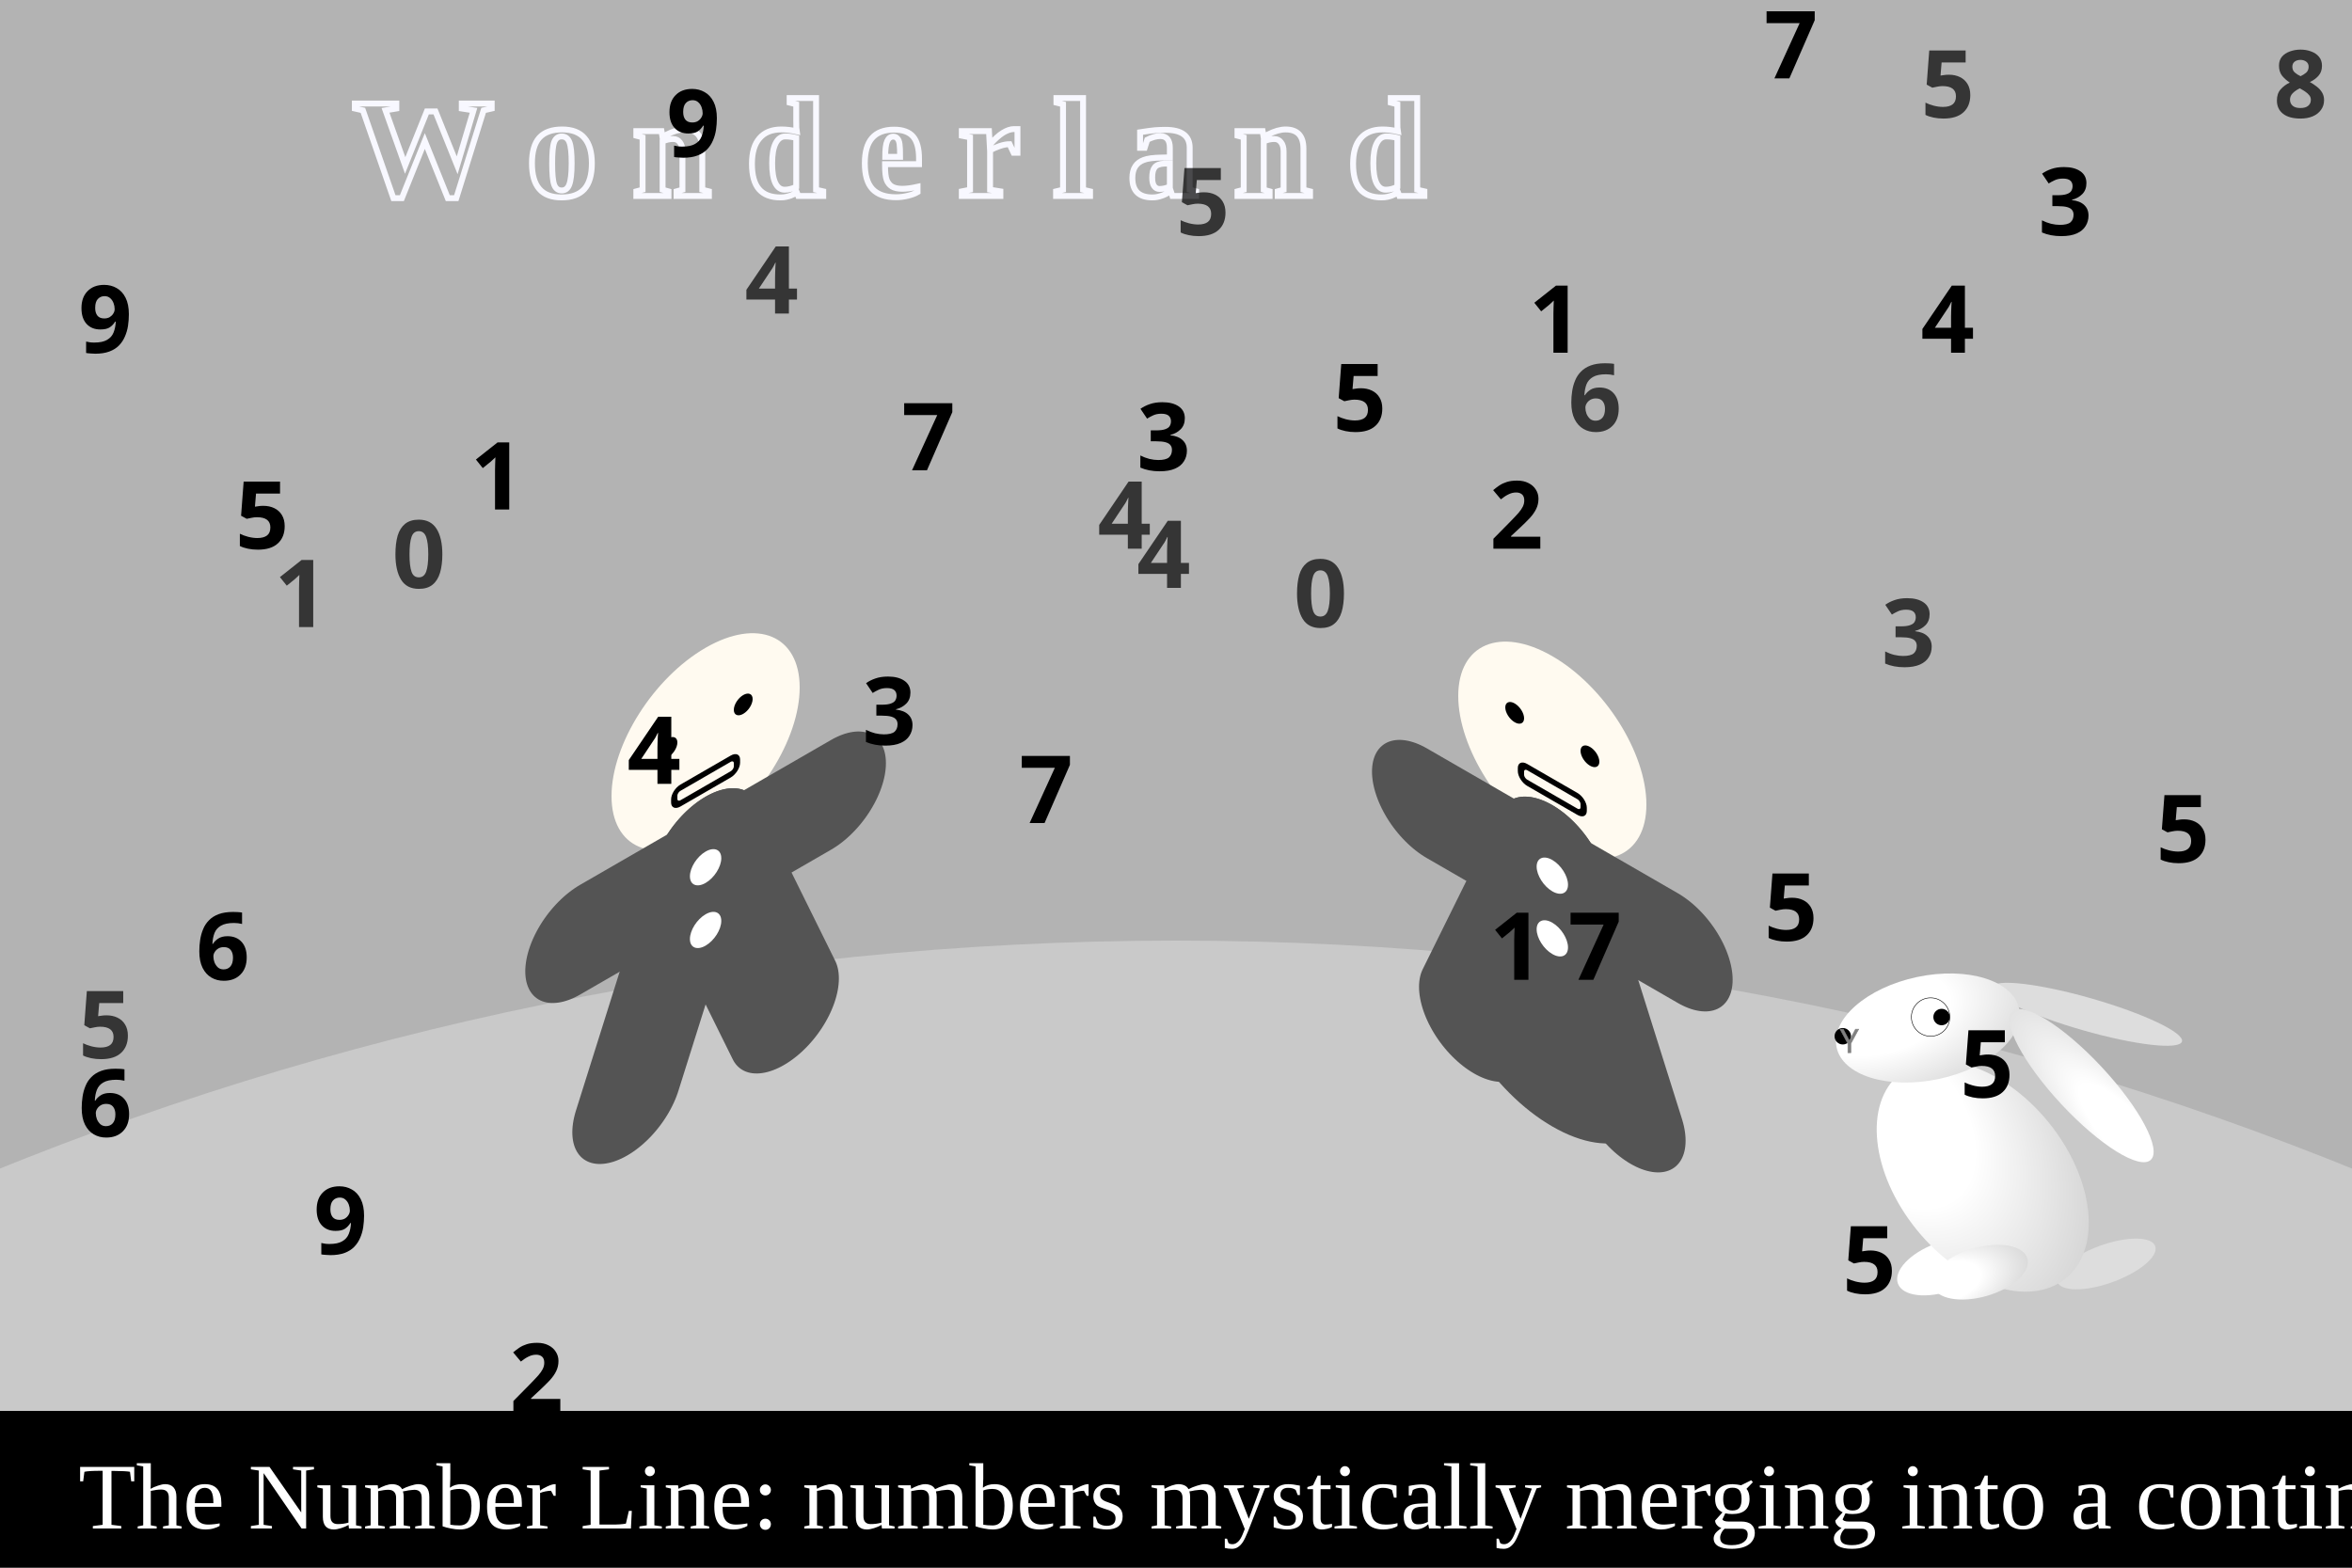
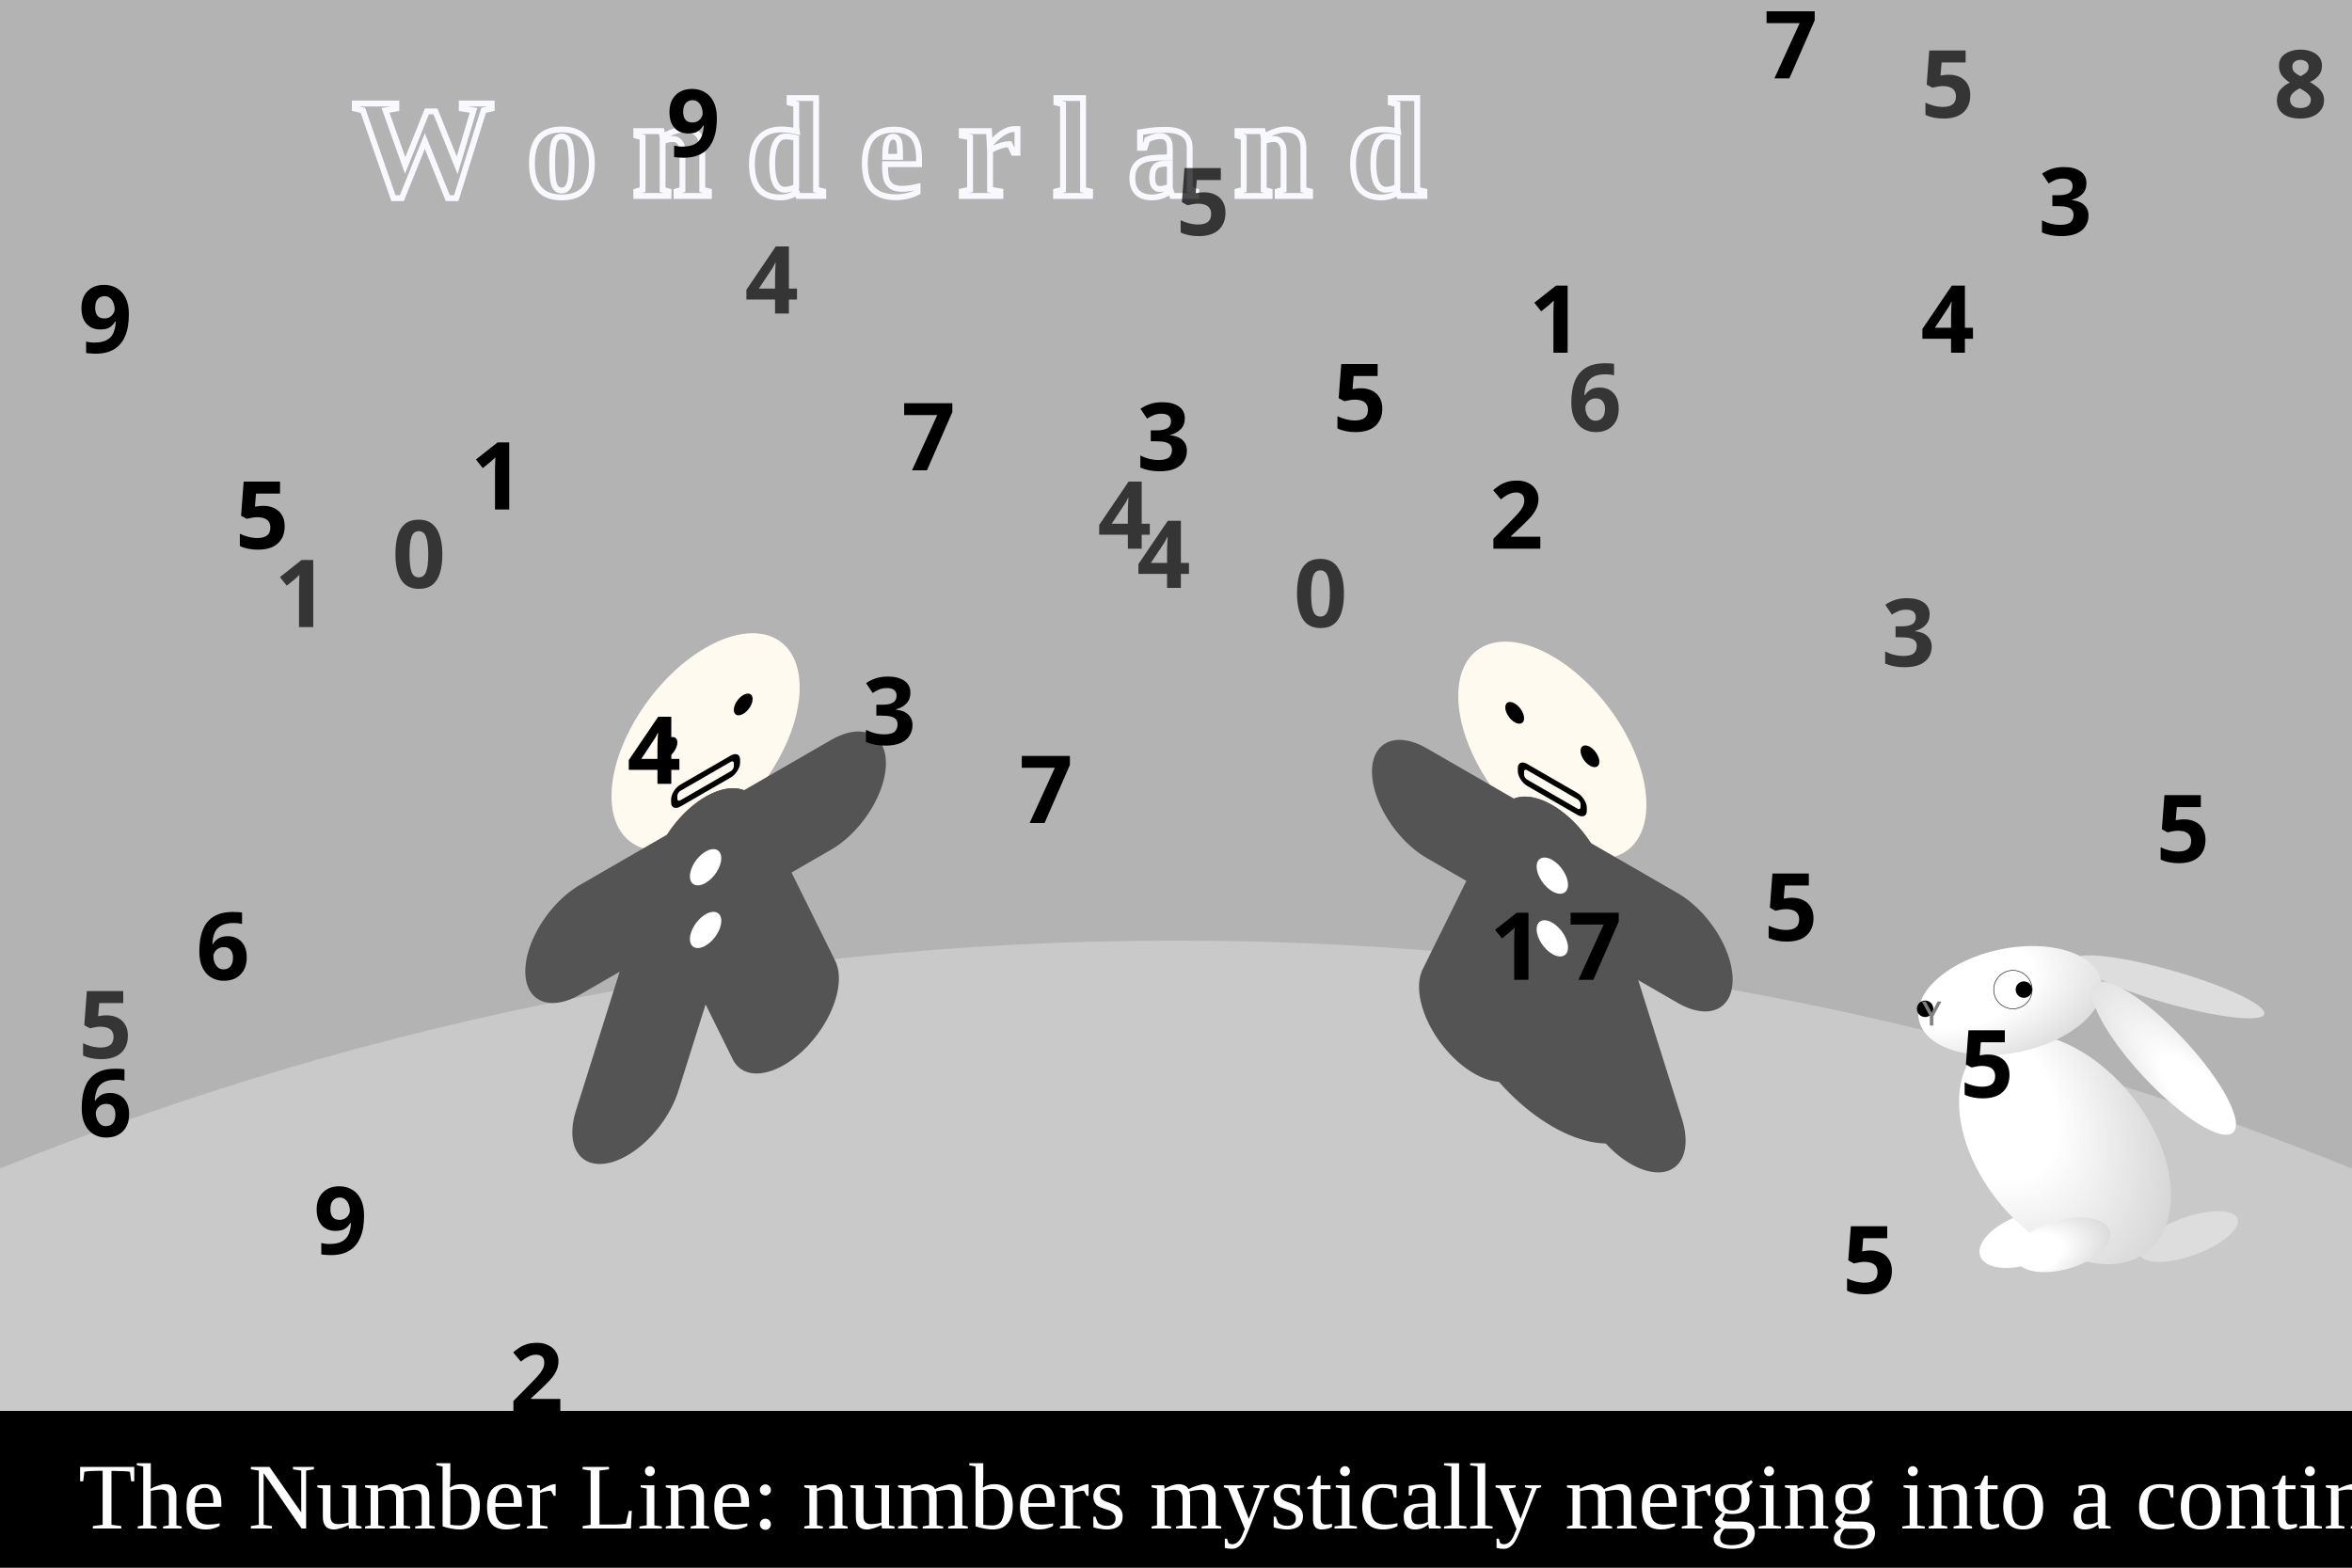
<svg xmlns="http://www.w3.org/2000/svg" width="300" height="200" viewBox="-150 -100 300 200">
  <style>
    #n0,
    #n1,
    #n2,
    #n3,
    #n4,
    #n5,
    #n6,
    #n7,
    #n8,
    #n9 {
      font-family: sans-serif;
      font-size: 12px;
      font-weight: bold;
      fill: black;
    }

    #wonder {
      font-family: sans-serif font-size: 20px;
      font-weight: bold;
      fill: transparent;
      stroke: ghostwhite;
      stroke-width: 0.5;
    }

    .numbr {
      animation-name: pouring;
      animation-duration: inherit;
      animation-iteration-count: infinite;
      animation-timing-function: linear;
    }

    .numbr.transp {
      opacity: 0.7;
    }

    .numbr.slow {
      animation-duration: 5s;
    }

    .numbr.fast {
      animation-duration: 3s;
    }

    .scroll {
      animation-name: scrolling;
      animation-duration: 5s;
      animation-iteration-count: infinite;
      animation-timing-function: linear;
      animation-direction: reverse;
    }

    .rabbit-stroke {
      stroke: none;
    }

    @keyframes pouring {
      from {
        transform: translateY(-150px);
      }

      to {
        transform: translateY(200px);
      }
    }

    @keyframes scrolling {
      from {
        transform: translate(-350px, 0px);
      }

      to {
        transform: translate(300px, 0px);
      }
    }
  </style>
  <defs>
    <radialGradient id="shadeBody" cx="10%" cy="70%" r="100%">
      <stop offset="0%" stop-color="white" />
      <stop offset="40%" stop-color="white" />
      <stop offset="100%" stop-color="lightgray" />
    </radialGradient>
    <radialGradient id="shadeHead" cx="75%" cy="75%" r="100%">
      <stop offset="0%" stop-color="white" />
      <stop offset="40%" stop-color="white" />
      <stop offset="100%" stop-color="lightgray" />
    </radialGradient>
    <radialGradient id="shadeEar-l" cx="50%" cy="10%" r="100%">
      <stop offset="0%" stop-color="white" />
      <stop offset="40%" stop-color="white" />
      <stop offset="100%" stop-color="#dddddd" />
    </radialGradient>
    <radialGradient id="shadePaw-l" cx="50%" cy="90%" r="100%">
      <stop offset="0%" stop-color="white" />
      <stop offset="40%" stop-color="white" />
      <stop offset="100%" stop-color="lightgray" />
    </radialGradient>
    <g id="mannikin">
      <circle cx="0" cy="-50" r="30" fill="floralwhite" />
      <circle cx="-12" cy="-55" r="3" fill="black" />
      <circle cx="12" cy="-55" r="3" fill="black" />
      <rect x="-10" y="-40" width="20" height="5" rx="2" fill="none" stroke="black" stroke-width="2px" />
      <line x1="-40" y1="-10" x2="40" y2="-10" stroke="#545454" stroke-width="35px" stroke-linecap="round" />
      <line x1="-25" y1="50" x2="0" y2="-15" stroke="#545454" stroke-width="35px" stroke-linecap="round" />
      <line x1="25" y1="50" x2="0" y2="-15" stroke="#545454" stroke-width="35px" stroke-linecap="round" />
      <circle cx="0" cy="-10" r="5" fill="white" />
      <circle cx="0" cy="10" r="5" fill="white" />
    </g>
    <g id="wimmin">
      <circle cx="0" cy="-50" r="30" fill="floralwhite" />
      <circle cx="-12" cy="-55" r="3" fill="black" />
      <circle cx="12" cy="-55" r="3" fill="black" />
      <rect x="-10" y="-40" width="20" height="5" rx="2" fill="none" stroke="black" stroke-width="2px" />
      <line x1="-40" y1="-10" x2="40" y2="-10" stroke="#545454" stroke-width="35px" stroke-linecap="round" />
      <line x1="-25" y1="50" x2="0" y2="-15" stroke="#545454" stroke-width="35px" stroke-linecap="round" />
      <line x1="25" y1="50" x2="0" y2="-15" stroke="#545454" stroke-width="35px" stroke-linecap="round" />
      <circle cx="0" cy="35" r="35" fill="#545454" />
      <circle cx="0" cy="-10" r="5" fill="white" />
      <circle cx="0" cy="10" r="5" fill="white" />
    </g>
-     <g id="rabbit" transform="translate(0 0)">
+     <g id="rabbit" transform="translate(1100 200)">
      <ellipse id="ear-r" rx="30" ry="180" cx="560" cy="220" fill="#dddddd" class="rabbit-stroke" transform="rotate(106 560 220)" />
      <ellipse id="tail" rx="35" ry="95" cx="595" cy="675" fill="#dddddd" class="rabbit-stroke" transform="rotate(70 595 675)" />
      <ellipse id="paw-r" rx="45" ry="90" cx="300" cy="680" fill="white" class="rabbit-stroke" transform="rotate(70 300 680)" />
      <ellipse id="body" rx="240" ry="155" cx="370" cy="515" transform="rotate(51 370 515)" fill="url(#shadeBody)" class="rabbit-stroke" />
      <ellipse id="head" rx="170" ry="95" cx="270" cy="245" transform="rotate(168 270 245)" fill="url(#shadeHead)" class="rabbit-stroke" />
      <ellipse id="ear-l" rx="50" ry="185" cx="550" cy="350" fill="url(#shadeEar-l)" class="rabbit-stroke" transform="rotate(137 550 350)" />
      <ellipse id="paw-l" rx="45" ry="90" cx="365" cy="690" fill="url(#shadePaw-l)" class="rabbit-stroke" transform="rotate(74 365 690)" />
      <circle id="I" r="35" cx="275" cy="225" fill="white" stroke="black" />
      <circle id="J" r="15" cx="115" cy="260" fill="black" class="rabbit-stroke" />
      <circle id="K" r="15" cx="295" cy="225" fill="black" class="rabbit-stroke" />
      <text x="110" y="290" fill="gray" stroke="gray" font-size="60" font-family="sans-serif" rotate="70">Y</text>
    </g>
    <text id="n0" x="0" y="0">0</text>
    <text id="n1" x="0" y="0">1</text>
    <text id="n2" x="0" y="0">2</text>
    <text id="n3" x="0" y="0">3</text>
    <text id="n4" x="0" y="0">4</text>
    <text id="n5" x="0" y="0">5</text>
    <text id="n6" x="0" y="0">6</text>
    <text id="n7" x="0" y="0">7</text>
    <text id="n8" x="0" y="0">8</text>
    <text id="n9" x="0" y="0">9</text>
    <text id="wonder" x="0" y="0">W o n d e r l a n d</text>
    <text id="banner" x="0" y="0" fill="white">The Number Line: numbers mystically merging into a continuum</text>
  </defs>
  <rect x="-150" y="-100" width="300" height="200" fill="#B3B3B3" />
  <circle cx="0" cy="420" r="400" fill="#C9C9C9" />
  <rect x="-150" y="80" width="300" height="20" fill="black" />
  <use href="#wonder" x="-70" y="-50" transform="scale(1.5)" />
  <use href="#mannikin" x="-150" y="-50" transform="scale(0.4) skewY(150)" />
  <use href="#wimmin" x="120" y="-30" transform="scale(0.4) skewY(30)" />
-   <use href="#rabbit" x="1100" y="200" transform="scale(0.07)" />
+   <use href="#rabbit" x="150" y="-50" transform="scale(0.07)" />
  <use href="#n9" x="-140" y="-55" class="numbr fast" />
  <use href="#n9" x="-110" y="60" class="numbr slow" />
  <use href="#n6" x="-125" y="25" class="numbr slow" />
  <use href="#n1" x="40" y="25" class="numbr slow" />
  <use href="#n1" x="15" y="90" class="numbr slow" />
  <use href="#n9" x="-65" y="-80" class="numbr fast" />
  <use href="#n5" x="100" y="40" class="numbr fast" />
  <use href="#n3" x="0" y="90" class="numbr fast transp" />
  <use href="#n5" x="125" y="10" class="numbr slow" />
  <use href="#n1" x="45" y="-55" class="numbr slow" />
  <use href="#n6" x="-140" y="45" class="numbr slow" />
  <use href="#n5" x="75" y="20" class="numbr slow" />
  <use href="#n6" x="50" y="-45" class="numbr slow transp" />
  <use href="#n5" x="0" y="-70" class="numbr fast transp" />
  <use href="#n4" x="-5" y="-25" class="numbr slow transp" />
  <use href="#n3" x="-40" y="-5" class="numbr slow" />
  <use href="#n9" x="120" y="90" class="numbr slow" />
  <use href="#n3" x="-5" y="-40" class="numbr slow" />
  <use href="#n1" x="-115" y="-20" class="numbr slow transp" />
  <use href="#n7" x="-20" y="5" class="numbr fast" />
  <use href="#n7" x="-35" y="-40" class="numbr slow" />
  <use href="#n3" x="90" y="-15" class="numbr slow transp" />
  <use href="#n4" x="-55" y="-60" class="numbr slow transp" />
  <use href="#n7" x="50" y="25" class="numbr slow" />
  <use href="#n5" x="20" y="-45" class="numbr slow" />
  <use href="#n0" x="-100" y="-25" class="numbr slow transp" />
  <use href="#n8" x="140" y="-85" class="numbr slow transp" />
  <use href="#n5" x="85" y="65" class="numbr fast" />
  <use href="#n2" x="-85" y="80" class="numbr slow" />
  <use href="#n4" x="-10" y="-30" class="numbr slow transp" />
  <use href="#n5" x="-140" y="35" class="numbr fast transp" />
  <use href="#n7" x="75" y="-90" class="numbr slow" />
  <use href="#n3" x="110" y="-70" class="numbr fast" />
  <use href="#n5" x="95" y="-85" class="numbr slow transp" />
  <use href="#n4" x="95" y="-55" class="numbr slow" />
  <use href="#n5" x="-120" y="-30" class="numbr slow" />
  <use href="#n2" x="40" y="-30" class="numbr fast" />
  <use href="#n1" x="-90" y="-35" class="numbr fast" />
  <use href="#n0" x="15" y="-20" class="numbr slow transp" />
  <use href="#n4" x="-70" y="0" class="numbr slow" />
  <use href="#banner" x="-140" y="95" class="scroll" />
</svg>
